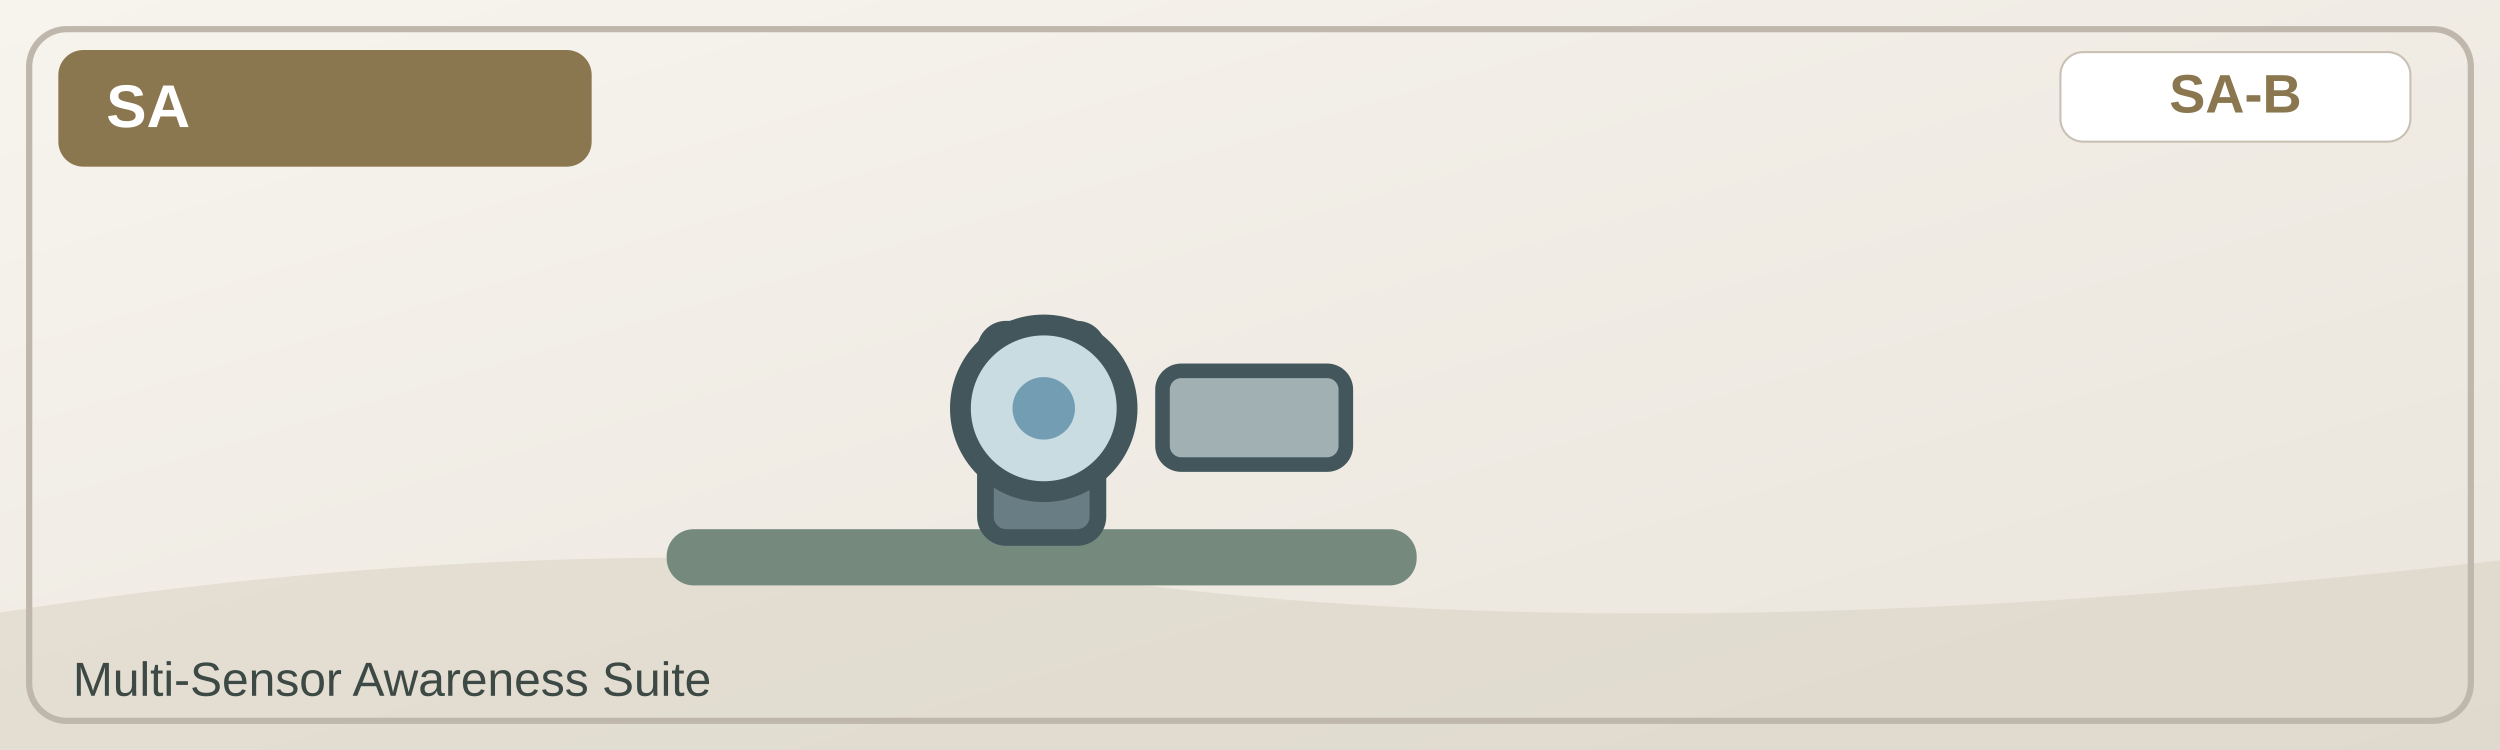
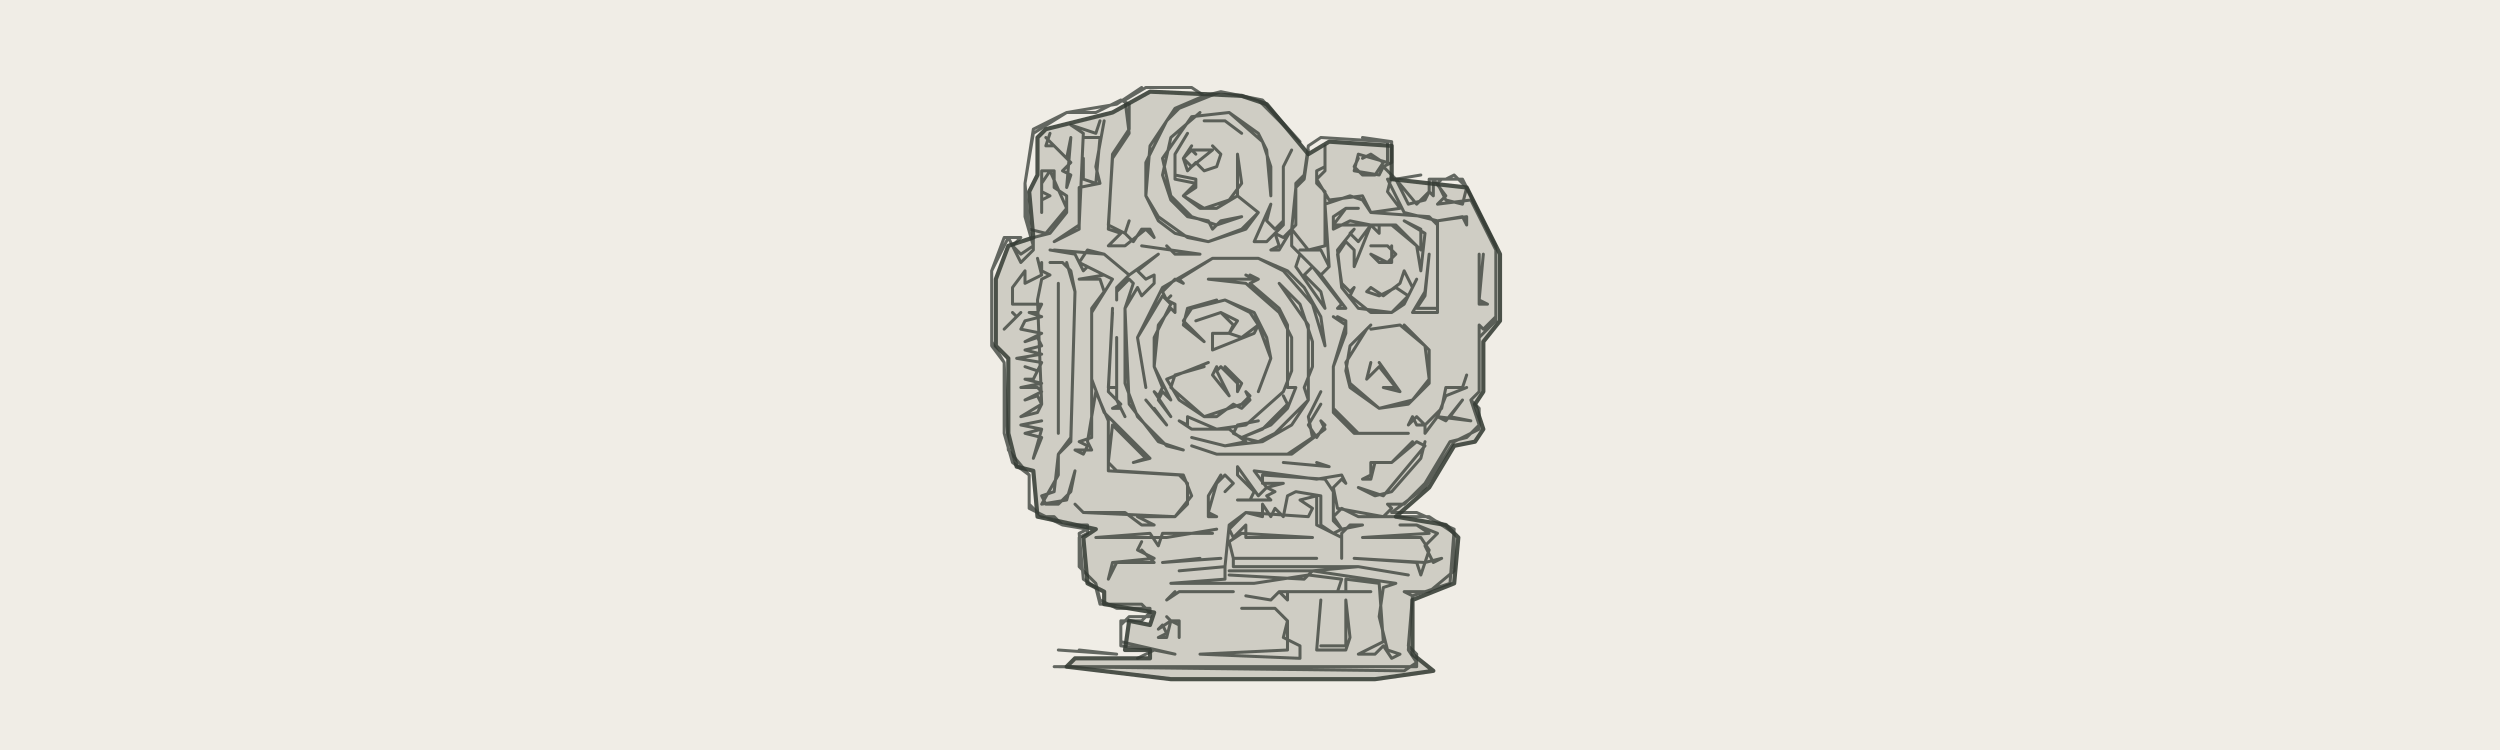
- <svg xmlns="http://www.w3.org/2000/svg" viewBox="0 0 1200 360" role="img" aria-label="Multi-Sensor Awareness Suite">
-   <defs>
-     <linearGradient id="bg" x2="1" y2="1">
-       <stop stop-color="#f7f4ee" />
-       <stop offset="1" stop-color="#e9e4db" />
-     </linearGradient>
-   </defs>
-   <rect width="1200" height="360" fill="url(#bg)" />
-   <path d="M0 294 Q290 249 550 281 T1200 269 V360 H0Z" fill="#d9d2c3" opacity=".55" />
-   <rect x="28" y="24" width="256" height="56" rx="12" fill="#8b774f" />
-   <text x="51" y="61" fill="#fff" font-family="Arial,sans-serif" font-size="29" font-weight="bold">SA</text>
-   <rect x="989" y="25" width="168" height="43" rx="11" fill="#fff" stroke="#c9c0b4" />
-   <text x="1073" y="54" fill="#8b774f" text-anchor="middle" font-family="Arial,sans-serif" font-size="26" font-weight="bold">SA-B</text>
-   <rect x="320" y="254" width="360" height="27" rx="13" fill="#75897d" />
-   <rect x="473" y="158" width="54" height="100" rx="10" fill="#687d84" stroke="#42565c" stroke-width="8" />
-   <circle cx="501" cy="196" r="40" fill="#c9dce1" stroke="#42565c" stroke-width="10" />
-   <circle cx="501" cy="196" r="15" fill="#739db2" />
-   <rect x="558" y="178" width="88" height="45" rx="9" fill="#a0b0b3" stroke="#42565c" stroke-width="7" />
-   <text x="35" y="334" font-family="Arial,sans-serif" fill="#3c4945" font-size="23">Multi-Sensor Awareness Suite</text>
-   <rect x="14" y="14" width="1172" height="332" rx="18" fill="none" stroke="#bfb7ab" stroke-width="3" />
+ <svg xmlns="http://www.w3.org/2000/svg" viewBox="0 0 1200 360" role="img" aria-label="SEA Game SA-B illustration">
+   <rect width="1200" height="360" fill="#f0ede6" />
+   <g>
+     <polygon points="502,62 498,66 498,84 494,92 496,114 484,118 478,134 478,166 484,172 484,208 488,224 496,226 498,248 526,254 520,258 522,280 530,284 530,290 554,294 552,300 542,298 540,312 552,312 552,316 516,316 512,320 562,326 660,326 688,322 678,314 678,288 698,280 700,258 694,252 670,248 686,234 698,214 708,212 712,206 708,194 712,188 712,164 720,154 720,122 704,90 668,86 668,70 638,68 628,74 608,50 596,46 552,44 534,54" fill="#777869" fill-opacity=".27" stroke="#4b5149" stroke-width="2" stroke-linejoin="round" />
+   </g>
+   <path d="M634,66 L628,70 L626,84 L622,88 L622,108 L616,114 L612,112 L616,108 L616,80 L620,72 L616,80 L616,106 L612,110 L608,106 L610,98 L602,116 L608,116 L612,112 L614,118 L610,120 L614,120 L620,110 L620,118 L624,122 L622,128 L636,148 L634,140 L626,132 L630,128 L644,146 L642,148 L646,148 L634,132 L638,128 L636,98 L648,94 L654,96 L658,102 L686,104 L690,108 L690,148 L680,148 L684,142 L686,122 L684,140 L678,150 L690,150 L690,106 L702,104 L704,108 L704,104 L690,106 L674,102 L666,86 L670,86 L676,98 L684,96 L686,92 L688,94 L688,86 L694,94 L690,98 L706,96 L718,120 L718,152 L712,158 L710,156 L710,188 L706,192 L710,204 L704,210 L696,212 L684,232 L674,242 L666,242 L668,244 L664,248 L642,244 L640,234 L644,230 L646,232 L644,228 L632,230 L602,226 L608,234 L604,238 L594,224 L594,228 L602,236 L600,240 L594,240 L610,240 L608,238 L612,236 L608,234 L616,232 L606,232 L606,228 L636,230 L640,236 L640,250 L644,254 L640,256 L634,252 L634,238 L622,236 L618,238 L616,248 L612,244 L610,248 L606,242 L606,248 L598,246 L590,252 L588,272 L566,274 L588,272 L588,278 L562,280 L602,280 L628,276 L644,278 L642,284 L614,284 L610,288 L598,286 L610,288 L614,284 L618,288 L618,284 L658,284 L646,284 L646,278 L662,280 L664,308 L652,314 L660,314 L664,310 L668,316 L672,314 L666,312 L662,296 L664,282 L670,280 L630,274 L652,272 L676,276 L652,272 L592,272 L592,268 L632,268 L592,268 L590,260 L596,256 L630,258 L598,258 L598,252 L592,258 L590,254 L598,246 L628,248 L630,244 L624,240 L632,238 L632,252 L644,258 L644,268 L644,256 L648,252 L654,252 L644,254 L640,248 L644,244 L652,248 L686,248 L698,256 L698,274 L686,284 L674,284 L678,286 L676,312 L680,318 L674,322 L506,320 L680,320 L680,314 L676,310 L678,286 L696,280 L698,254 L680,246 L668,246 L684,234 L698,212 L710,206 L710,196 L706,192 L710,188 L710,162 L718,154 L718,118 L702,86 L686,86 L686,92 L680,98 L670,86 L682,84 L670,86 L664,80 L668,78 L668,68 L654,66 M548,42 L536,50 L512,54 L496,62 L492,88 L492,104 L496,118 L490,122 L486,118 L490,114 L482,114 L476,130 L476,166 L482,174 L482,208 L486,222 L494,228 L494,244 L510,252 L522,254 L518,256 L520,278 L526,282 L528,290 L548,290 L552,294 L548,298 L538,298 L538,310 L554,312 L546,316 L554,312 L564,314 L538,308 L538,300 L542,296 L552,296 L552,292 L536,292 L528,288 L526,280 L518,272 L518,258 L522,256 L522,252 L510,252 L506,248 L500,248 L494,242 L494,228 L484,216 L482,174 L476,164 L476,130 L484,114 L490,126 L496,120 L496,114 L504,112 L512,102 L512,94 L506,90 L506,82 L500,82 L500,102 L500,96 L504,94 L500,92 L500,88 L504,82 L512,100 L502,112 L494,110 L492,88 L496,64 L512,54 L526,54 L538,48 L542,50 L542,62 L534,74 L532,110 L538,112 L532,118 L540,118 L550,110 L554,114 L552,110 L548,110 L544,116 L540,112 L542,106 L540,112 L532,108 L534,76 L542,64 L540,48 L550,42 L572,42 L578,46 L564,52 L552,70 L550,94 L556,106 L564,112 L580,116 L598,110 L604,102 L594,94 L594,74 L596,88 L590,96 L578,100 L568,94 L574,90 L574,86 L564,84 L564,74 L570,64 L564,74 L564,86 L574,88 L568,94 L576,100 L584,100 L594,94 L604,102 L596,110 L580,116 L570,114 L556,104 L550,94 L550,78 L560,58 L566,52 L586,44 L604,48 L624,68 L606,48 L586,44 L578,46 L572,42 M504,120 L516,122 L520,130 L522,128 L530,132 L518,134 L528,134 L530,140 L524,148 L524,210 L518,212 L522,214 L520,218 L516,216 L524,216 L522,212 L526,188 L532,202 L532,226 L566,228 L570,232 L570,242 L564,248 L520,246 L516,242 L520,246 L540,246 L548,252 L554,252 L546,248 L564,248 L572,238 L568,228 L536,226 L532,222 L534,204 L550,220 L544,222 L552,220 L530,198 L524,182 L524,150 L534,134 L518,126 L522,120 L530,122 L542,132 L536,138 L536,144 L536,140 L542,134 L544,136 L540,148 L542,194 L556,212 L568,216 L560,214 L546,200 L540,184 L540,148 L546,138 L548,142 L554,136 L554,132 L550,134 L546,130 L556,122 L542,132 L530,122 L506,120 M598,132 L602,134 L580,134 L598,136 L614,150 L620,162 L620,178 L616,188 L598,204 L584,206 L570,200 L570,204 L566,202 L572,206 L590,206 L598,212 L588,214 L572,210 L588,214 L606,212 L620,204 L628,192 L626,186 L630,176 L630,164 L624,146 L614,136 L628,156 L628,192 L612,208 L604,212 L596,210 L610,204 L618,196 L622,186 L618,186 L618,156 L614,148 L600,136 L604,134 L600,132 M646,100 L640,104 L640,110 L648,106 L658,108 L652,116 L648,112 L650,110 L642,120 L644,138 L652,148 L668,150 L674,146 L680,134 L678,138 L674,130 L672,136 L664,142 L658,138 L656,140 L662,142 L670,138 L676,142 L668,150 L658,150 L648,142 L650,138 L648,140 L644,136 L642,122 L646,116 L650,120 L650,128 L658,108 L662,112 L662,108 L668,108 L680,118 L682,130 L684,112 L674,106 L682,110 L682,120 L670,108 L640,108 L646,100 L652,100 M582,124 L558,138 L546,162 L550,186 L546,162 L558,142 L562,146 L554,162 L554,176 L558,186 L556,190 L554,188 L562,200 L556,192 L558,188 L562,192 L554,176 L556,156 L562,148 L564,150 L564,146 L560,144 L562,142 L560,144 L558,140 L564,134 L568,136 L566,134 L582,124 L604,124 L616,130 L630,146 L636,166 L634,152 L626,138 L618,130 L604,124 M498,124 L500,132 L492,136 L492,130 L486,138 L486,146 L500,146 L498,150 L494,150 L500,152 L492,154 L490,158 L500,160 L492,164 L498,162 L500,166 L492,168 L500,170 L488,172 L500,174 L498,178 L492,176 L498,178 L496,182 L492,182 L500,184 L490,186 L498,186 L500,188 L492,192 L498,190 L500,194 L490,200 L498,198 L500,194 L498,144 L500,134 L504,132 L500,130 L500,126 M584,144 L570,148 L568,156 L578,164 L568,154 L572,148 L588,144 L600,150 L604,156 L596,162 L590,160 L594,154 L586,150 L574,154 L586,150 L592,156 L590,160 L582,160 L582,168 L602,160 L604,156 L610,172 L604,188 L610,172 L608,162 L602,150 L588,144 M504,126 L510,126 L514,130 L516,140 L514,210 L508,218 L508,228 L500,242 L512,240 L516,226 L514,236 L508,242 L502,242 L500,238 L506,236 L508,218 L514,212 L516,140 L512,126 M634,66 L666,68 L666,78 L652,74 L650,82 L662,84 L664,80 L668,84 L666,92 L672,100 L658,102 L654,94 L638,96 L632,86 L636,82 L636,70 L636,80 L632,82 L632,88 L636,92 L636,118 L628,120 L620,110 L622,90 L626,86 L628,72 M576,54 L562,66 L558,84 L562,96 L570,104 L580,106 L582,110 L586,106 L596,104 L584,108 L572,104 L562,94 L558,76 L572,56 L590,54 L606,68 L610,80 L610,94 L608,72 L604,64 L590,54 M672,252 L680,252 L686,256 L654,258 L682,258 L686,264 L684,270 L650,268 L680,270 L682,276 L684,270 L692,268 L688,270 L684,262 L690,256 L680,252 M634,188 L628,200 L630,210 L618,218 L584,218 L572,214 L584,218 L620,218 L636,206 L634,202 L636,204 L632,210 L628,204 L634,194 M640,152 L646,156 L640,176 L640,198 L650,208 L676,208 L652,208 L640,196 L640,176 L646,160 L646,154 L642,152 M678,212 L668,222 L658,222 L658,228 L654,230 L658,230 L660,222 L668,222 L680,212 L684,214 L664,238 L652,234 L660,238 L668,236 L682,220 L684,212 M534,148 L532,188 L538,194 L534,196 L538,196 L540,200 L536,192 L536,162 L536,186 L532,186 L534,150 M528,58 L526,64 L514,60 L520,64 L518,108 L506,116 L518,110 L518,90 L528,88 L526,80 L530,58 M596,292 L612,292 L618,298 L618,312 L576,314 L624,316 L624,310 L616,306 L618,298 L612,292 M704,180 L702,186 L694,186 L692,196 L684,204 L680,200 L676,204 L678,200 L680,204 L684,204 L684,208 L690,200 L706,202 L696,200 L702,192 L694,202 L690,200 L694,190 L704,186 M580,174 L560,182 L566,192 L578,200 L584,200 L592,194 L596,196 L600,192 L598,188 L600,190 L596,194 L578,200 L562,186 L564,180 L578,176 M508,136 L508,208 L508,140 M584,254 L560,258 L526,258 L552,256 L556,262 L558,256 L582,256 M658,158 L672,156 L684,166 L686,182 L678,192 L662,196 L648,184 L646,174 L656,158 M658,156 L648,166 L646,178 L648,186 L662,196 L676,194 L686,184 L686,168 L674,156 M634,288 L632,312 L646,312 L648,306 L646,288 L646,310 L634,310 M504,64 L502,70 L506,70 L514,78 L510,82 L514,84 L512,90 L514,66 L512,76 L502,66 M590,274 L630,274 L626,278 L590,276 M548,260 L546,264 L554,268 L534,270 L532,278 L536,270 L554,270 L548,264 M586,228 L580,238 L580,248 L584,248 L580,246 L584,232 L588,228 L592,232 L588,236 L592,232 L588,228 M658,174 L656,182 L662,176 L670,186 L664,186 L672,188 L662,174 M500,202 L490,204 L500,206 L492,208 L500,210 L496,220 L500,206 M584,176 L582,180 L590,190 L584,178 L586,176 L594,184 L594,188 L596,184 L588,176 M560,296 L562,298 L556,302 L558,300 L560,304 L556,306 L560,306 L562,298 L566,300 L566,306 L566,298 L562,298 M710,122 L710,146 L714,146 L710,144 L712,122 M616,190 L618,194 L606,206 L596,210 L592,208 L594,204 L604,202 M520,66 L528,66 L526,88 L520,86 L520,76 M658,118 L666,118 L670,122 L666,126 L658,122 L662,126 L668,126 L668,118 M548,118 L576,122 L564,122 L560,118 M508,312 L536,314 L518,312 M576,268 L558,270 L586,268 M572,70 L568,76 L570,82 L574,78 L578,82 L584,80 L586,74 L582,70 M624,120 L634,120 L638,128 L634,132 L624,122 M694,86 L698,84 L704,90 L702,98 L694,96 L690,88 L692,86 M572,72 L582,72 L572,80 L568,76 L572,72 L574,74 M564,284 L560,288 L566,284 L592,284 M654,76 L658,74 L664,78 L660,84 L654,84 L650,80 L652,76 M578,58 L588,58 L596,64 L588,58 M616,222 L638,224 L632,222 M550,192 L560,204 L554,196 M486,150 L488,152 L482,158 L490,150 L488,152" fill="none" stroke="#343b35" stroke-opacity=".75" stroke-width="1.45" stroke-linecap="round" stroke-linejoin="round" />
</svg>
